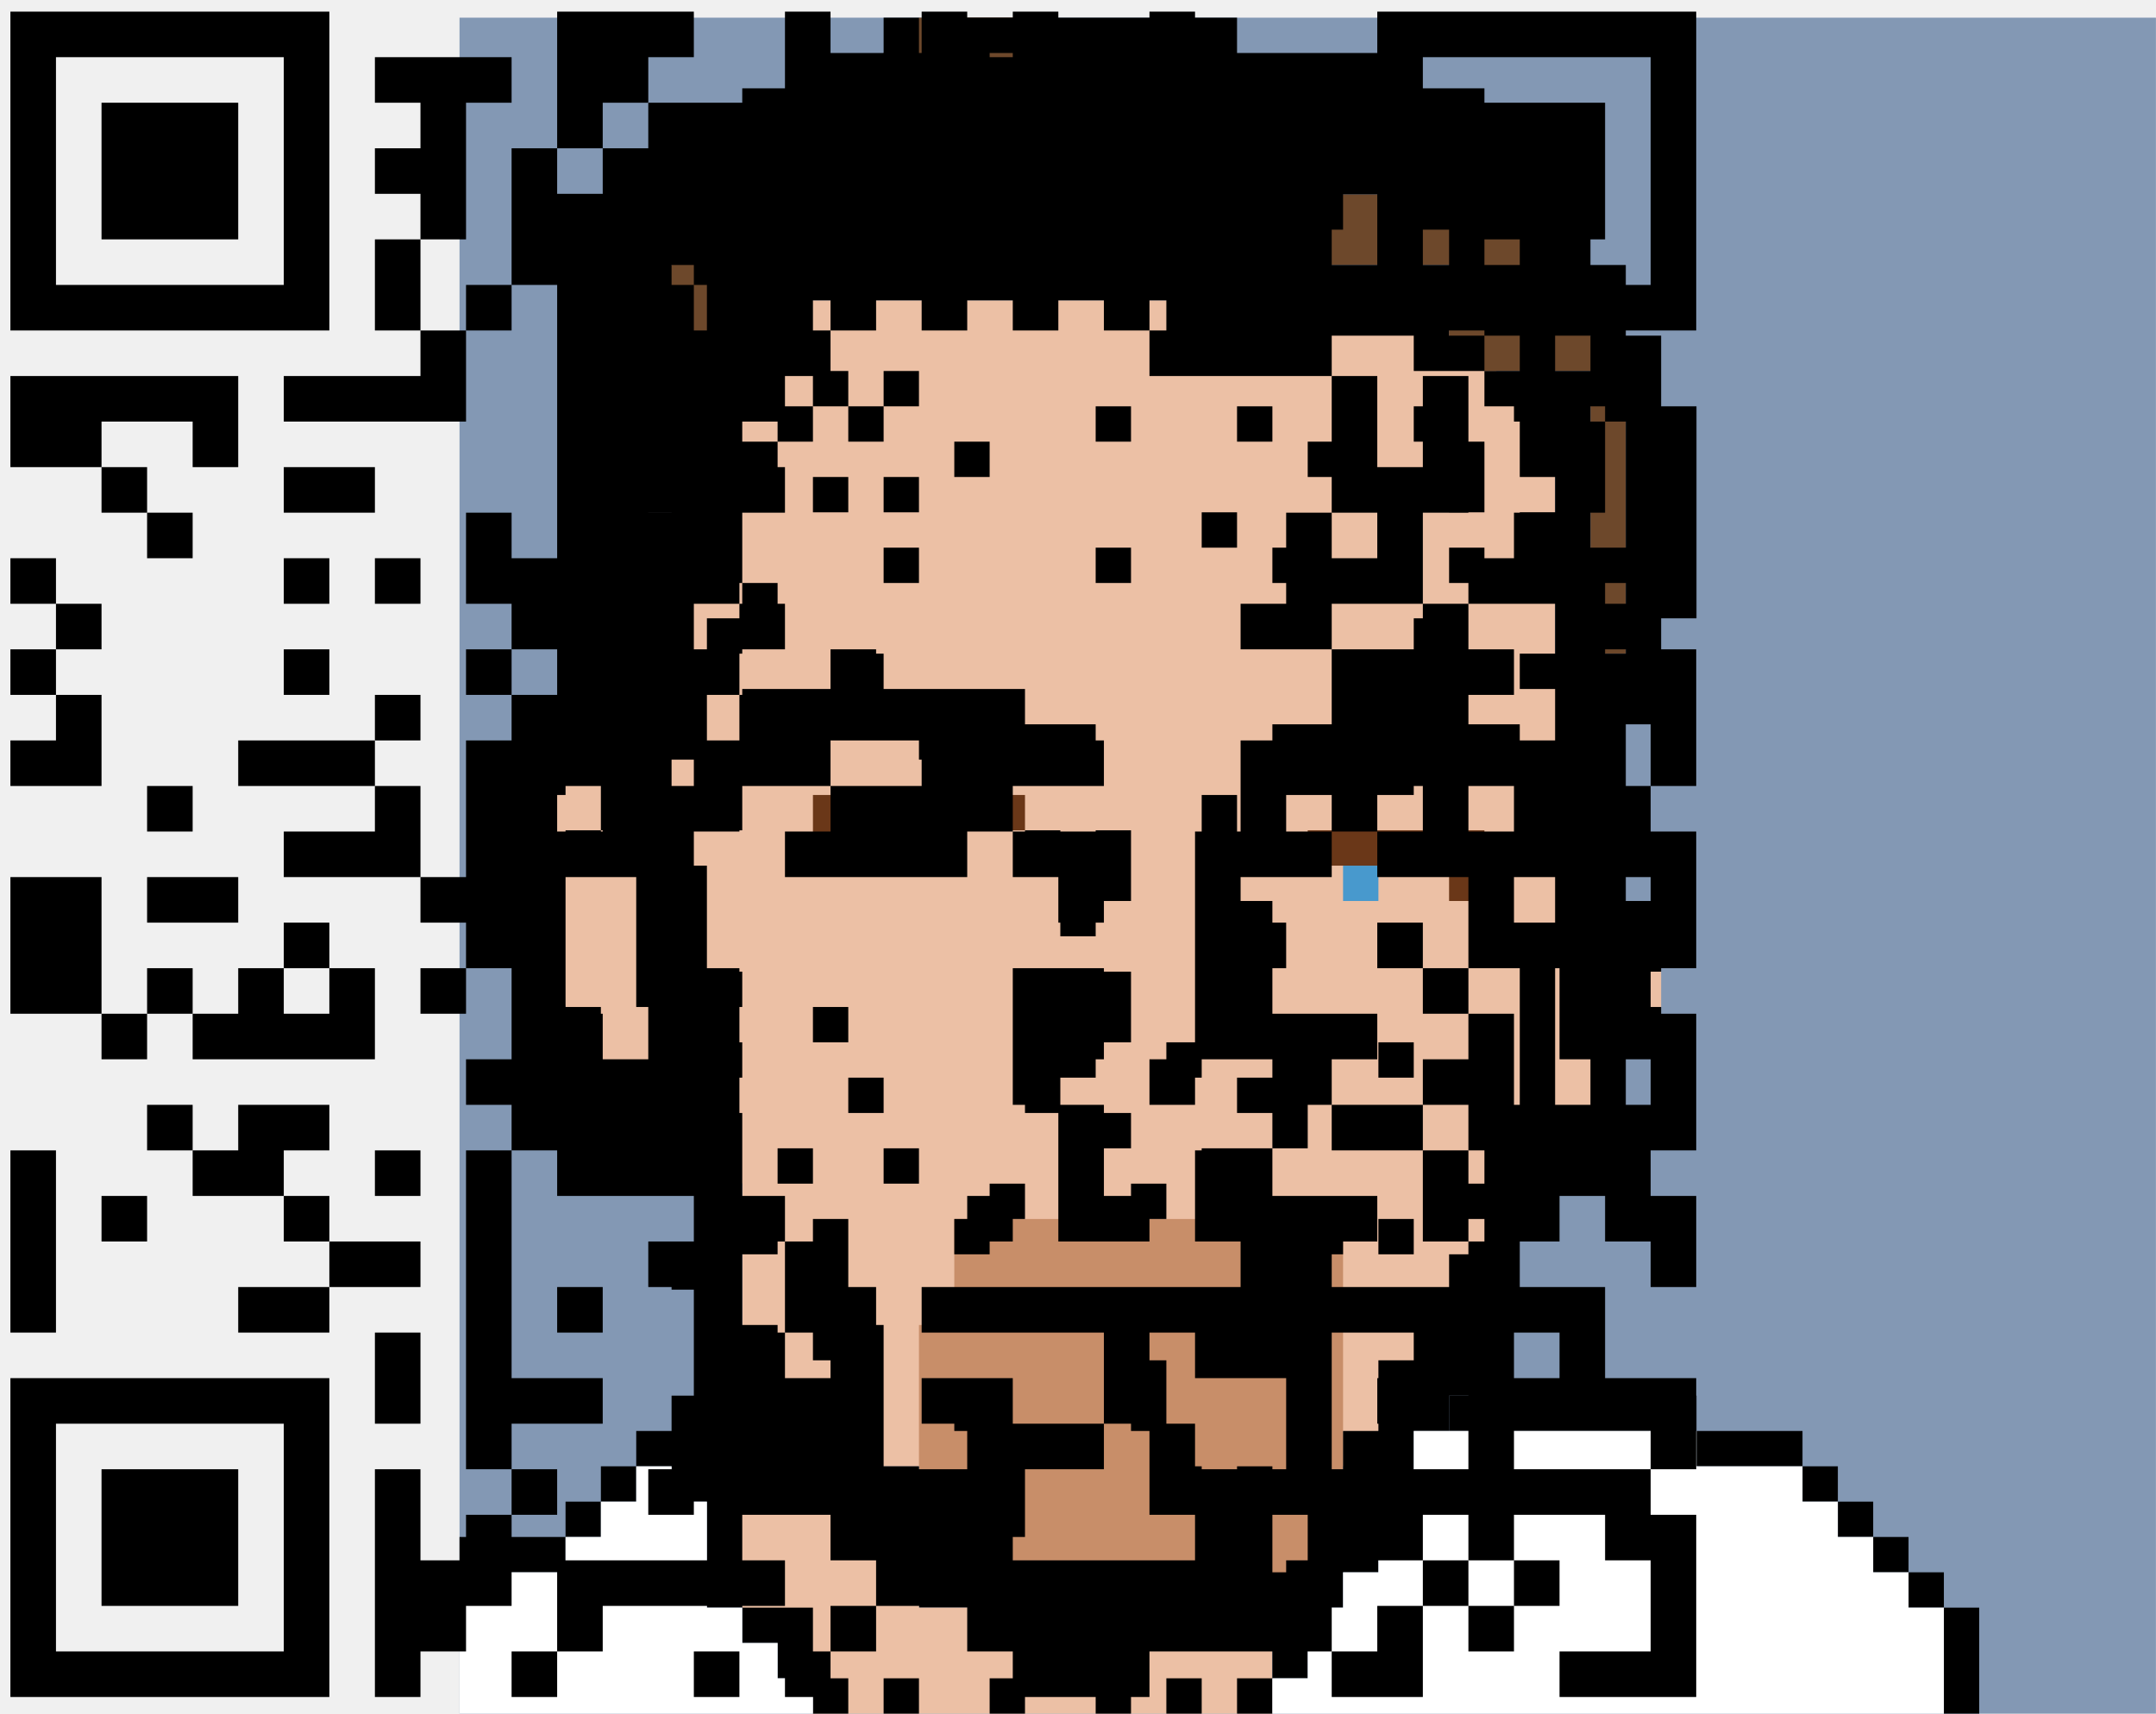
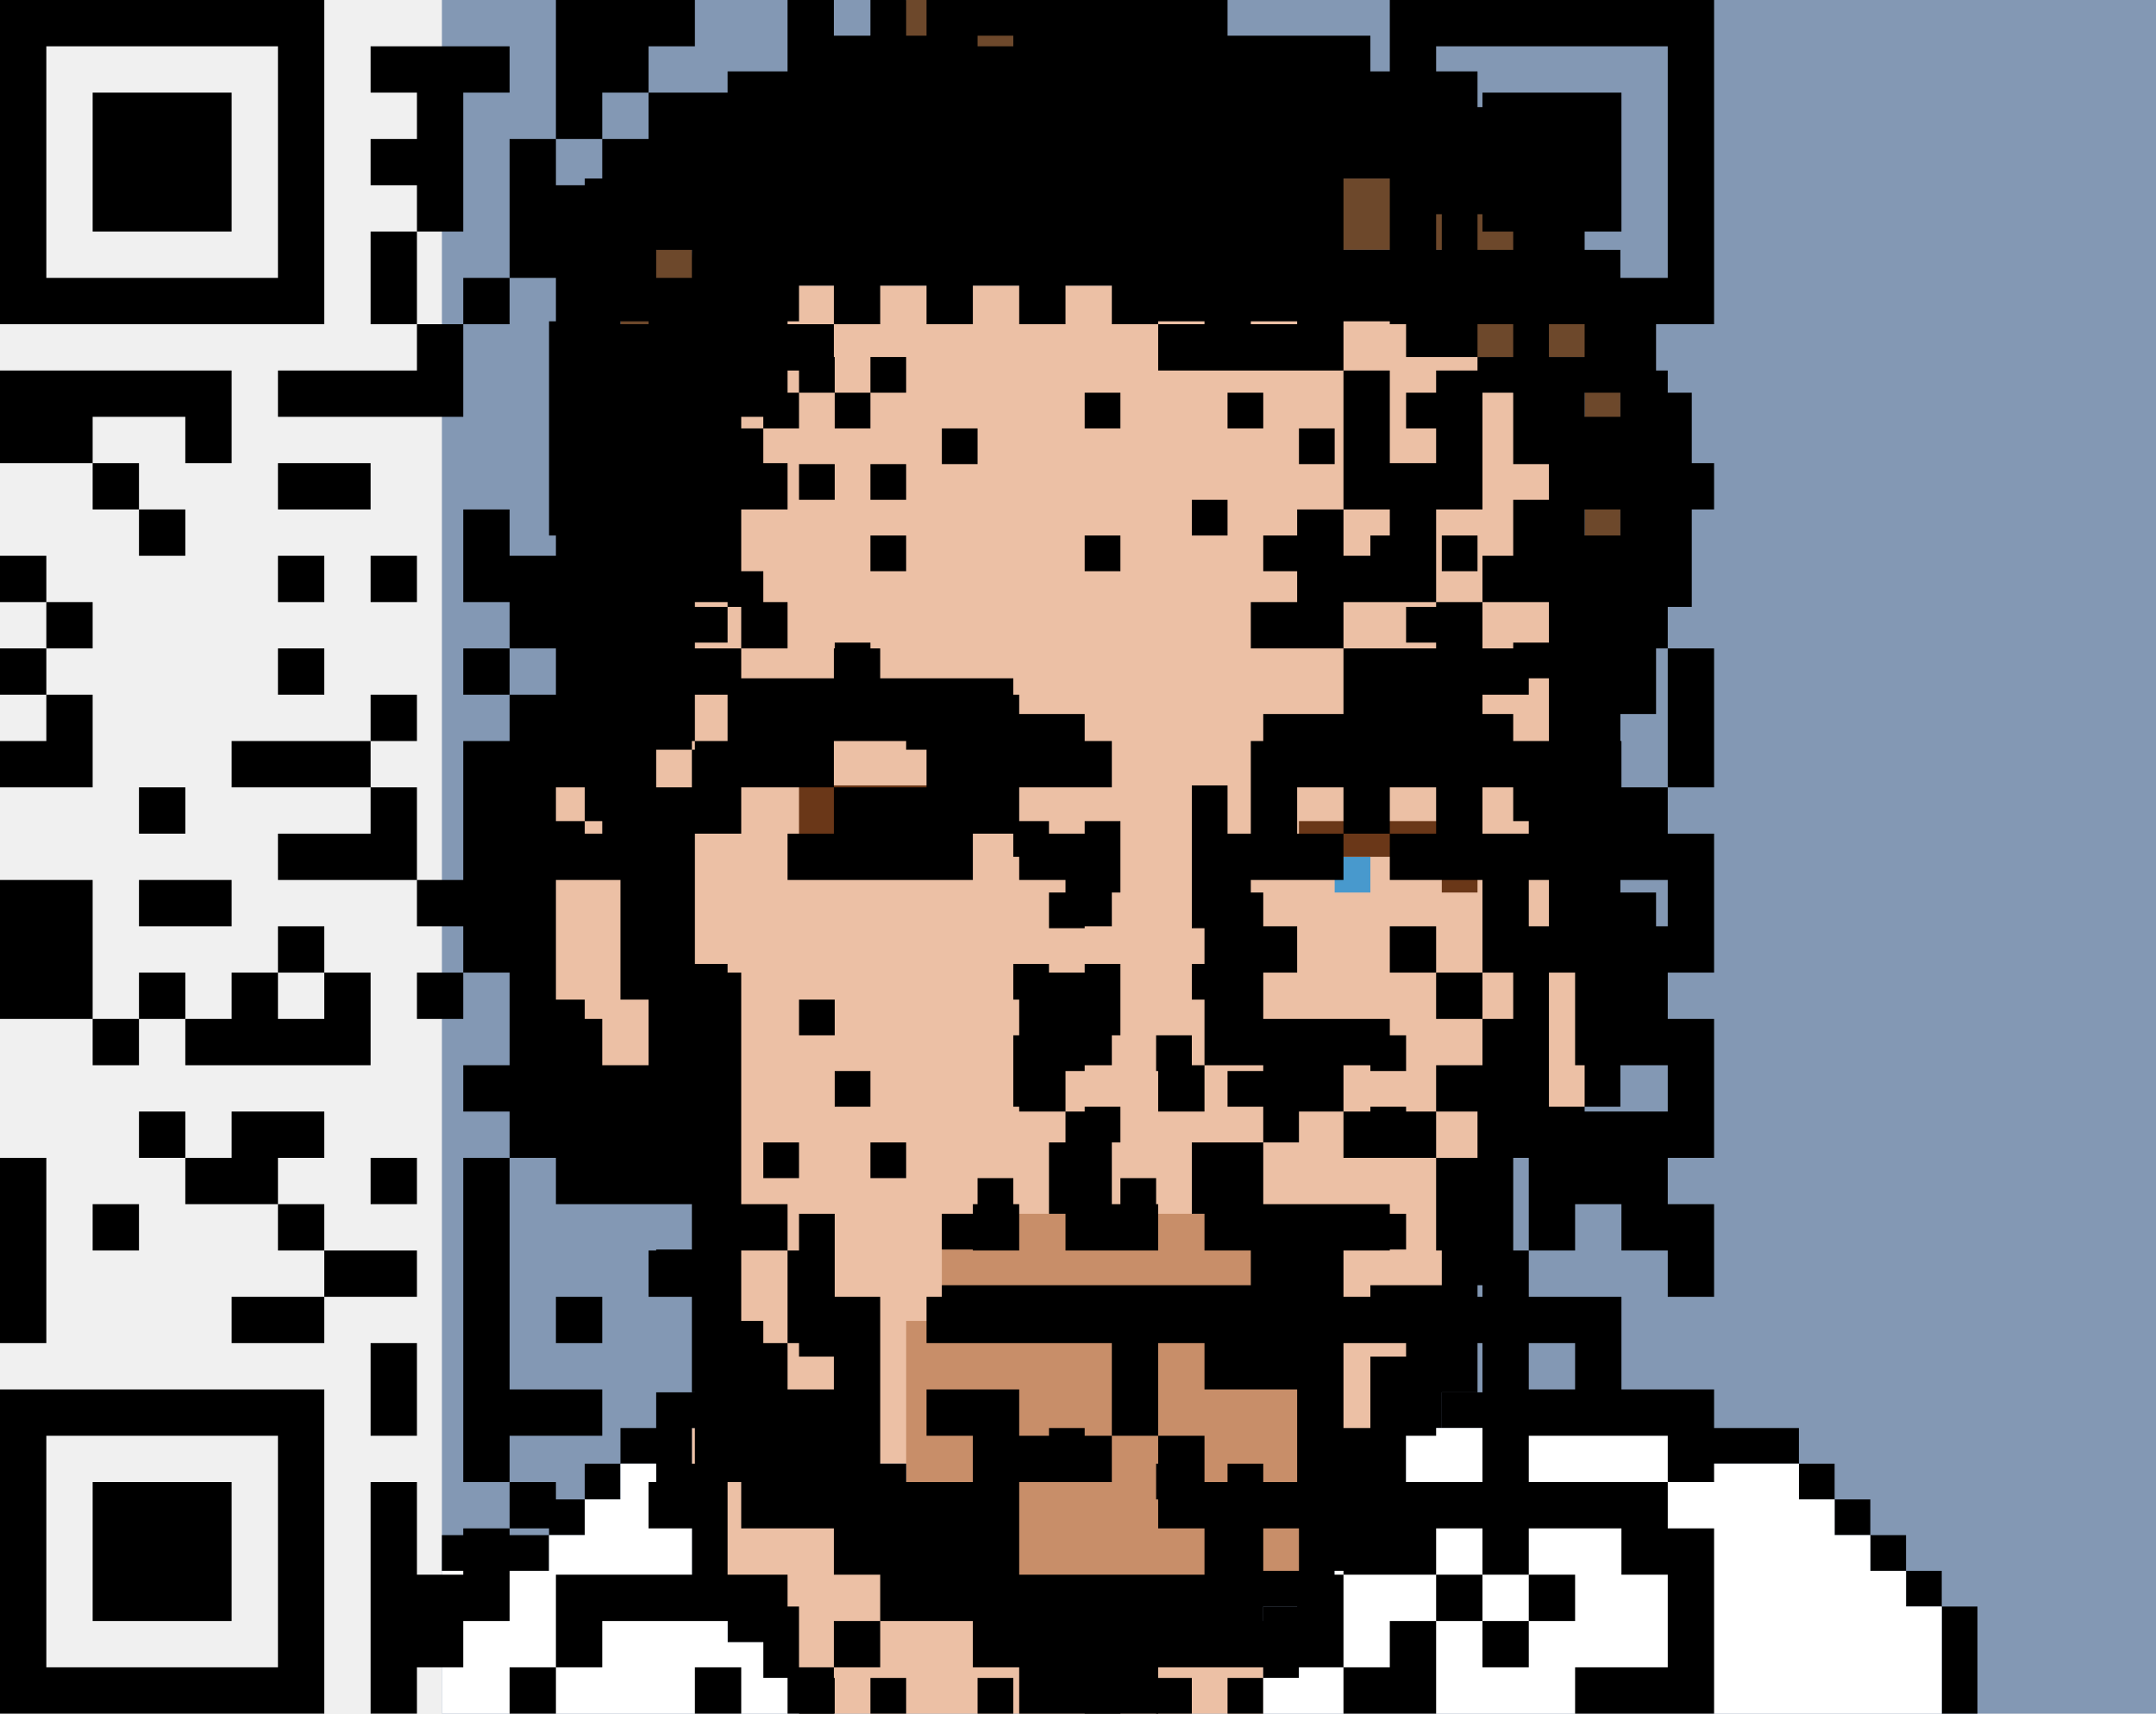
- <svg xmlns="http://www.w3.org/2000/svg" version="1.0" width="80.5" height="64" viewBox="7.5,7.5,61,48.5">
+ <svg xmlns="http://www.w3.org/2000/svg" version="1.0" width="80.5" height="64" viewBox="0 0 80.5 64">
  <defs>
    <style type="text/css">
@media print { #avatar { opacity: 0} }
@media screen { #qrcode { opacity: 0} }
- @media screen and (max-height:236px) {#avatar{opacity:1} #qrcode{opacity:0 !important}}
+ @media screen and (max-height:168px) {#avatar{opacity:1} #qrcode{opacity:0 !important}}
@media screen and (min-height: 65px) {*{shape-rendering:auto;}}
- @media screen and (min-height:256px) {#avatar{opacity:0} #qrcode{opacity:1}*{shape-rendering:crispEdges;}}
+ @media screen and (min-height:200px) {#avatar{opacity:0} #qrcode{opacity:1}*{shape-rendering:crispEdges;}}
@media screen and (min-height: 96px) {#avatar-background{opacity:0}}
@media screen and (max-height: 95px) {*{shape-rendering: geometricPrecision;}}
- @media screen and (max-height: 48px) {#hideatzooms{opacity:0}}
+ @media screen and (max-height: 47px) {#hideatzooms{opacity:0}}
@media screen and (max-height: 32px) {#avatar-background{opacity:0}}
/* *{transition:opacity .5s; -webkit-transition:opacity 1.5s}*/
</style>
  </defs>
-   <g transform="translate(-0.2,0)">
-     <g transform="translate(20.7,8)" id="avatar">
-       <path d="M 0,48 0,0 48,0 48,48 z" id="avatar-background" fill="#8398b4" />
-       <path d="M 10,41 8,39 8,33 6,31 5,31 4,30 3,28 2,24 2,22 4,20 6,16 8,8l20,0 2,3 1,2 0,5 2,7 1,2 0,1 -1,1 -1,2 -2,1 -1,3 -2,4 -2,2 z" id="avatar-face-skin" fill="#ecc0a5" />
-       <path d="m26,25 0,-1 -1,0 0,1zm-13,-1 1,0 0,-1 -1,0 z" id="avatar-face-eyes" fill="#4899cd" />
-       <path d="m28,25 0,-1 -4,0 0,-1 5,0 0,2zm-18,-1 0,-2 6,0 0,1 -4,0 0,1 z" id="avatar-face-eye-shade" fill="#6a3718" />
-       <path d="m13,42 0,-5 1,0 0,-3 11,0 0,8 -1,2 -2,1 -6,0 0,-1 -2,0 z" id="avatar-face-goatee" fill="#c88e69" />
-       <path d="M 7,7 7.5,14 5,14 5,8.5 6,7 9,4l4,-4 3,0 0,4 2,0 1,1 8,0 3,1 2,3 1,1.5 0,7.5 -1,0 0,-8 -3,0 -1,-1 0,-2 z" id="avatar-face-caatinga" fill="#6d482b" />
-       <path d="M 7,39 7,36 6,36 6,35 7,35 7,34 7,33 6.5,33 6,33 6,30.5 6,28 l-1,0 0,-5 -1,0 0,-2 -1,0 0,1 -1,0 0,2 1,0 0,-1 1,0 0,1 -1,0 0,4 1,0 0,2 1,0 0,1 -1,0 0,-1 -1,0 0,-1 -1,0 0,-4 -1,0 0,-4 1,0 0,-1 2,0 L 4,15 3,15 3,9 4,9 4,5 5,5 5,4 6,4 6,3 8,3 8,2l2,0v-1h2v-1h1v1h1v-1h8v1h4v1h3v1h1v1h1v1h1v2h1v2h1v2h1v6h-1v3h-1v5h1v2h-1v-1h-2v5h1v-3h2v1h-1v2h-1v2h-1v-1h-1v4h-1v3h-1v1h-1v2h-1v2h-1v1h-2v1h-8v-1h-2v-1h-1v-2h-2v-1h-1v-1h-1v-1zm15,6v-4h1v3h1v-2h1v-2h1v-2h1v-1h-1v-1h2v-1h1v-1h-1v-1h1v-2h1v-5h1v-3h-1v-2h1v-2h-1v-1h1v-2h-1v-2h1v-1h-1v-2h-1v-1h1v-1h-1v-1h-1v1h1v1h-2v-1h-7v-1h-10v1h-1v1h-1v2h1v-1h1v-1h1v1h1v-1h1v1h-1v1h-1v-1h-1v1h-1v1h-1v3h1v1h-1v1h-1v-1h1v-1h-2v2h1v1.5v1.5h-1v3h1v3h1v1h-1v1h1v1h-1v1h1v3h1v1h-1v2h1v1h-1v1h2v2h1v-3h-1v-4h1v3h1v4h1v1h1v2h2v1zm-7-2v-2h1v2zm6-1h-1v-1h1zm-3-1h-1v-1h1zm-3-1h-1v-1h1zm4,0v-2h1v2zm3-2v-1h-8v-1h11v1h-1v1h-2zm-5-4v-2h1v-1h1v1h-1v2h-1zm3,0h-1v-1h1zm2,0h-1v-2h2v-1h-1v-1h1v-1h-1v-1h-1v-1h1v-1h-1v-4h1v3h1v4h1v3h-1v2zm-4-4h-1v1h-1v-2h1v-1h-1v-1h1v1h1v-1h1v2h-1zm3,0h-1v-1h1zm-3-4h-1v-1h1v-2h1v2h-1zm-1-2h-1v-1h1zm-10-1v-2h1v-2h3v-1h1v1h4v1h2v1h-5v-1h-3v1h-2v2zm16-1v-2h7v1h-3v1zm5-8v-2h-1v-1h1v1h1v2zm5,4v-2h-1v2zm0-3v-4h-1v4zM 6,14 6,13 7,13 7,12 5,12 5,14zM 6,11 7,11 7,10 6,10 6,9 7,9 7,7 6,7 6,9 5,9l0,1 1,0zm25,-1 1,0 0,-1 -1,0zM 9,7 9,6 10,6 10,4 9,4 9,6 8,6 8,7zm19,0 0,-1 -1,0 0,-1 -2,0 0,1 -1,0 0,-1 -1,0 0,1 -1,0 0,-1 -4,0 0,-1 -1,0 0,1 -1,0 0,-1 -1,0 0,2 6,0 0,1zm1,0 1,0 0,-1 -1,0zm-15,-1 0,-2 -3,0 0,1 2,0 0,1zm1,-4 1,0 0,-1 -1,0 z" id="avatar-face-rimjob" fill="#000" />
-       <g id="hideatzooms">
-         <path d="m10,48 0,-1 -2,-2 -1,-3 0,-2 2,0 0,1 1,0 0,1 2,0 0,2 1,0 0,1 2,0 0,1 8,0 0,2 z" id="avatar-details-neck" fill="#ecc0a5" />
-         <path d="m22,11v1h1v-1zm-4,0v1h1v-1zm-4,1v1h1v-1zm10,0v1h1v-1zm-14,1v1h1v-1zm2,0v1h1v-1zm9,1v1h1v-1zm-9,1v1h1v-1zm14,0v1h1v-1zm2,0v1h1v-1zm-10,0v1h1v-1zm5,0v1h1v-1zm4,2v1h1v-1zm-17,11v1h1v-1zm16,1v1h1v-1zm-15,1v1h1v-1zm15,1v1h1v-1zm-14,1v1h1v-1zm-3,0v1h1v-1zm6,1v1h-1v1h1v-1h1v-1zm11,1v1h1v-1zm-1,0h-1v1h1zm-18,5h-1v1h-1v1h-1v1h-1v1h-3v1h3v-1h1v-1h1v-1h1v1h1v3h1v1h1v1h1v1h1v-1h-1v-2h-2v-4h-1v-1h1v-1zm21,0v1h7v1h3v1h1v1h1v-1h-1v-1h-1v-1h-3v-1zm12,4v1h1v1h1v3h1v-3h-1v-1h-1v-1zm-17,2v2h1v-2zm0,2v0h-1v1h1zm-5,0v1h1v-1zm-6,0v1h1v-1zm4,0h-1v1h1zm4,0v1h1v-1z" id="avatar-details-spots" fill="#000" />
-         <path d="m4,42 0,1 -1,0 0,1 -3,0 0,4 10,0 0,-1 -1,0 0,-1 -1,0 0,-1 -1,0 0,-3 -1,0 0,-1 -1,0 0,1zm23,-2 0,2 -1,0 0,2 -1,0 0,1 -1,0 0,2 -1,0 0,1 19,0 0,-3 -1,0 0,-1 -1,0 0,-1 -1,0 0,-1 -1,0 0,-1 -3,0 0,-1 z" id="avatar-details-shoulder" fill="#fff" />
-       </g>
-     </g>
-     <g transform="matrix(1.289189,0,0,1.289189,7.9925,55.529)" id="qrcode">
-       <path d="m0,-7h7v7h-7zm6,1h-5v5h5zm-4,1h3v3h-3zm6,0h1v2h1v-1h1v-1h-1v-7h1v-1h-1v-1h1v-2h-1v1h-1v-1h1v-1h-1v-1h-3v-1h2v-1h-3v-1h3v-1h1v1h-1v1h1v2h1v-3h1v-1h-1v-1h1v-1h-1v-2h1v1h1v-6h-1v1h-1v2h-4v-1h3v-1h-1v-2h1v-1h-1v-1h1v-1h-1v-1h3v1h-1v3h-1v2h1v-1h1v-3h1v-3h3v1h-1v1h3v-2h1v1h2v-1h1v1h1v-1h1v1h2v-1h1v1h3v7h1v2h1v-2h1v3h-1v2h1v-1h1v-1h1v-2h-1v-1h1v1h1v-1h1v1h-1v2h-1v1h1v1h1v1h1v3h-1v1h1v3h-1v1h1v3h-1v1h1v2h-1v-1h-1v-1h-1v1h-1v1h2v2h2v2h-1v1h1v4h-3v-1h2v-2h-1v-1h-2v1h1v1h-1v1h-1v-1h-1v2h-2v-1h-4v1h-3v-1h-1v-1h-2v1h-1v1h-1v-1h1v-1h1v-1h-1v-1h-2v-1h-1v1h-1v-1h1v-4h-1v-1h1v-1h-3v-1h-1v5h2v1h-2v1h1v1h-1v2h-1v1h-1v1h-1zm22,3h1v-1h1v1h1v-1h-1v-1h-1v1h-2v-1h-2v2h1v-1h1v2h1zm-4-2h-1v-2h1v1h2v-2h-2v-1h-1v2h-1v-2h-4v-1h7v-1h-1v-2h1v1h3v1h-1v1h3v-1h1v-2h-1v-1h-1v-1h1v-1h1v2h3v-1h-2v-2h-2v-2h-2v-1h1v-1h-1v1h-1v-1h-1v1h1v1h-2v1h1v1h-1v1h3v1h-1v1h-1v-1h-2v-5h1v-2h2v-2h2v-1h-2v1h-2v-1h1v-2h1v1h1v-1h-1v-3h-4v-1h1v-1h-1v1h-1v-1h-1v1h-1v-1h-1v1h-1v-1h-1v1h-1v-1h-1v1h1v1h-1v1h-1v1h1v1h-1v2h-1v1h1v1h-1v1h-1v1h1v-1h1v-1h2v-1h1v1h3v1h2v1h-2v1h-1v1h-4v-1h1v-1h2v-1h-2v1h-2v1h-1v3h1v5h1v1h-1v2h1v1h1v-1h-1v-2h1v1h1v4h2v-1h-1v-1h2v1h2v1h-2v2h4zm-5-7h1v1h-1zm2-2h-1v-3h2v2h-1v1h1v2h1v1h-2zm8,1h-2v-1h2v1h1v2h-1zm-6-2h1v1h-1zm6-2h-1v-1h1v1h1v1h-1zm-8-2h-1v-1h2v2h-1zm-7-6h1v1h-1zm16,16h-3v3h3zm-2,1h1v1h-1zm6,1h-3v1h3zm-2-2h-1v1h1zm-20-8v-2h-2v3h1v1h1v-2zm22-2h-3v1h3zm-23-2h-1v1h1zm20,0h-1v1h1zm3-3h-1v1h-1v-2h-2v1h1v1h-1v1h3v1h1zm-24,0h-1v1h1zm3-3h-1v1h1zm-1-5h1v1h1v-1h-1v-1h-1v1h-1v1h1zm14,0h-1v1h1zm-15-3h1v-1h-1v1h-1v1h1zm8-1h-1v1h1zm-10,34h1v-2h5v1h-4v1h-1v1h-1zm4,0h1v1h-1zm-7-7h1v2h-1zm-8-4h1v4h-1zm5,3h2v-1h-1v-1h-2v-1h-1v-1h1v1h1v-1h2v1h-1v1h1v1h2v1h-2v1h-2zm7,0h1v1h-1zm-10-2h1v1h-1zm6-1h1v1h-1zm-6-3h-2v-3h2v3h1v-1h1v1h1v-1h1v-1h1v1h1v2h-4v-1h-1v1h-1zm5-1h-1v1h1zm-4-2h2v1h-2zm0-2h1v1h-1zm-3-1h1v-1h-1v-1h1v-1h-1v-1h1v1h1v1h-1v1h1v2h-2zm6-2h1v1h-1zm0-2h1v1h-1zm2,0h1v1h-1zm-5-1h-1v-1h-2v-2h5v2h-1v-1h-2v1h1v1h1v1h-1zm3-1h2v1h-2zm30,0h1v1h-1zm-36-10h7v7h-7zm6,1h-5v5h5zm-4,1h3v3h-3zm28-2h7v7h-7zm6,1h-5v5h5zm-4,1h3v3h-3z" fill="#000" />
+   <g transform="matrix(1.333333,0,0,1.333333,16.5,1.6e-6)" id="avatar">
+     <path d="M 0,48 0,0 48,0 48,48 z" id="avatar-background" fill="#8398b4" />
+     <path d="M 10,41 8,39 8,33 6,31 5,31 4,30 3,28 2,24 2,22 4,20 6,16 8,8l20,0 2,3 1,2 0,5 2,7 1,2 0,1 -1,1 -1,2 -2,1 -1,3 -2,4 -2,2 z" id="avatar-face-skin" fill="#ecc0a5" />
+     <path d="m26,25 0,-1 -1,0 0,1zm-13,-1 1,0 0,-1 -1,0 z" id="avatar-face-eyes" fill="#4899cd" />
+     <path d="m28,25 0,-1 -4,0 0,-1 5,0 0,2zm-18,-1 0,-2 6,0 0,1 -4,0 0,1 z" id="avatar-face-eye-shade" fill="#6a3718" />
+     <path d="m13,42 0,-5 1,0 0,-3 11,0 0,8 -1,2 -2,1 -6,0 0,-1 -2,0 z" id="avatar-face-goatee" fill="#c88e69" />
+     <path d="M 7,7 7.5,14 5,14 5,8.5 6,7 9,4l4,-4 3,0 0,4 2,0 1,1 8,0 3,1 2,3 1,1.5 0,7.5 -1,0 0,-8 -3,0 -1,-1 0,-2 z" id="avatar-face-caatinga" fill="#6d482b" />
+     <path d="M 7,39 7,36 6,36 6,35 7,35 7,34 7,33 6.5,33 6,33 6,30.5 6,28 l-1,0 0,-5 -1,0 0,-2 -1,0 0,1 -1,0 0,2 1,0 0,-1 1,0 0,1 -1,0 0,4 1,0 0,2 1,0 0,1 -1,0 0,-1 -1,0 0,-1 -1,0 0,-4 -1,0 0,-4 1,0 0,-1 2,0 L 4,15 3,15 3,9 4,9 4,5 5,5 5,4 6,4 6,3 8,3 8,2l2,0v-1h2v-1h1v1h1v-1h8v1h4v1h3v1h1v1h1v1h1v2h1v2h1v2h1v6h-1v3h-1v5h1v2h-1v-1h-2v5h1v-3h2v1h-1v2h-1v2h-1v-1h-1v4h-1v3h-1v1h-1v2h-1v2h-1v1h-2v1h-8v-1h-2v-1h-1v-2h-2v-1h-1v-1h-1v-1zm15,6v-4h1v3h1v-2h1v-2h1v-2h1v-1h-1v-1h2v-1h1v-1h-1v-1h1v-2h1v-5h1v-3h-1v-2h1v-2h-1v-1h1v-2h-1v-2h1v-1h-1v-2h-1v-1h1v-1h-1v-1h-1v1h1v1h-2v-1h-7v-1h-10v1h-1v1h-1v2h1v-1h1v-1h1v1h1v-1h1v1h-1v1h-1v-1h-1v1h-1v1h-1v3h1v1h-1v1h-1v-1h1v-1h-2v2h1v1.5v1.5h-1v3h1v3h1v1h-1v1h1v1h-1v1h1v3h1v1h-1v2h1v1h-1v1h2v2h1v-3h-1v-4h1v3h1v4h1v1h1v2h2v1zm-7-2v-2h1v2zm6-1h-1v-1h1zm-3-1h-1v-1h1zm-3-1h-1v-1h1zm4,0v-2h1v2zm3-2v-1h-8v-1h11v1h-1v1h-2zm-5-4v-2h1v-1h1v1h-1v2h-1zm3,0h-1v-1h1zm2,0h-1v-2h2v-1h-1v-1h1v-1h-1v-1h-1v-1h1v-1h-1v-4h1v3h1v4h1v3h-1v2zm-4-4h-1v1h-1v-2h1v-1h-1v-1h1v1h1v-1h1v2h-1zm3,0h-1v-1h1zm-3-4h-1v-1h1v-2h1v2h-1zm-1-2h-1v-1h1zm-10-1v-2h1v-2h3v-1h1v1h4v1h2v1h-5v-1h-3v1h-2v2zm16-1v-2h7v1h-3v1zm5-8v-2h-1v-1h1v1h1v2zm5,4v-2h-1v2zm0-3v-4h-1v4zM 6,14 6,13 7,13 7,12 5,12 5,14zM 6,11 7,11 7,10 6,10 6,9 7,9 7,7 6,7 6,9 5,9l0,1 1,0zm25,-1 1,0 0,-1 -1,0zM 9,7 9,6 10,6 10,4 9,4 9,6 8,6 8,7zm19,0 0,-1 -1,0 0,-1 -2,0 0,1 -1,0 0,-1 -1,0 0,1 -1,0 0,-1 -4,0 0,-1 -1,0 0,1 -1,0 0,-1 -1,0 0,2 6,0 0,1zm1,0 1,0 0,-1 -1,0zm-15,-1 0,-2 -3,0 0,1 2,0 0,1zm1,-4 1,0 0,-1 -1,0 z" id="avatar-face-rimjob" fill="#000" />
+     <g id="hideatzooms">
+       <path d="m10,48 0,-1 -2,-2 -1,-3 0,-2 2,0 0,1 1,0 0,1 2,0 0,2 1,0 0,1 2,0 0,1 8,0 0,2 z" id="avatar-details-neck" fill="#ecc0a5" />
+       <path d="m22,11v1h1v-1zm-4,0v1h1v-1zm-4,1v1h1v-1zm10,0v1h1v-1zm-14,1v1h1v-1zm2,0v1h1v-1zm9,1v1h1v-1zm-9,1v1h1v-1zm14,0v1h1v-1zm2,0v1h1v-1zm-10,0v1h1v-1zm5,0v1h1v-1zm4,2v1h1v-1zm-17,11v1h1v-1zm16,1v1h1v-1zm-15,1v1h1v-1zm15,1v1h1v-1zm-14,1v1h1v-1zm-3,0v1h1v-1zm6,1v1h-1v1h1v-1h1v-1zm11,1v1h1v-1zm-1,0h-1v1h1zm-18,5h-1v1h-1v1h-1v1h-1v1h-3v1h3v-1h1v-1h1v-1h1v1h1v3h1v1h1v1h1v1h1v-1h-1v-2h-2v-4h-1v-1h1v-1zm21,0v1h7v1h3v1h1v1h1v-1h-1v-1h-1v-1h-3v-1zm12,4v1h1v1h1v3h1v-3h-1v-1h-1v-1zm-17,2v2h1v-2zm0,2v0h-1v1h1zm-5,0v1h1v-1zm-6,0v1h1v-1zm4,0h-1v1h1zm4,0v1h1v-1z" id="avatar-details-spots" fill="#000" />
+       <path d="m4,42 0,1 -1,0 0,1 -3,0 0,4 10,0 0,-1 -1,0 0,-1 -1,0 0,-1 -1,0 0,-3 -1,0 0,-1 -1,0 0,1zm23,-2 0,2 -1,0 0,2 -1,0 0,1 -1,0 0,2 -1,0 0,1 19,0 0,-3 -1,0 0,-1 -1,0 0,-1 -1,0 0,-1 -1,0 0,-1 -3,0 0,-1 z" id="avatar-details-shoulder" fill="#fff" />
    </g>
  </g>
+   <g transform="matrix(1.72973,0,0,1.72973,0,64)" id="qrcode">
+     <path d="m0,-7h7v7h-7zm6,1h-5v5h5zm-4,1h3v3h-3zm6,0h1v2h1v-1h1v-1h-1v-7h1v-1h-1v-1h1v-2h-1v1h-1v-1h1v-1h-1v-1h-3v-1h2v-1h-3v-1h3v-1h1v1h-1v1h1v2h1v-3h1v-1h-1v-1h1v-1h-1v-2h1v1h1v-6h-1v1h-1v2h-4v-1h3v-1h-1v-2h1v-1h-1v-1h1v-1h-1v-1h3v1h-1v3h-1v2h1v-1h1v-3h1v-3h3v1h-1v1h3v-2h1v1h2v-1h1v1h1v-1h1v1h2v-1h1v1h3v7h1v2h1v-2h1v3h-1v2h1v-1h1v-1h1v-2h-1v-1h1v1h1v-1h1v1h-1v2h-1v1h1v1h1v1h1v3h-1v1h1v3h-1v1h1v3h-1v1h1v2h-1v-1h-1v-1h-1v1h-1v1h2v2h2v2h-1v1h1v4h-3v-1h2v-2h-1v-1h-2v1h1v1h-1v1h-1v-1h-1v2h-2v-1h-4v1h-3v-1h-1v-1h-2v1h-1v1h-1v-1h1v-1h1v-1h-1v-1h-2v-1h-1v1h-1v-1h1v-4h-1v-1h1v-1h-3v-1h-1v5h2v1h-2v1h1v1h-1v2h-1v1h-1v1h-1zm22,3h1v-1h1v1h1v-1h-1v-1h-1v1h-2v-1h-2v2h1v-1h1v2h1zm-4-2h-1v-2h1v1h2v-2h-2v-1h-1v2h-1v-2h-4v-1h7v-1h-1v-2h1v1h3v1h-1v1h3v-1h1v-2h-1v-1h-1v-1h1v-1h1v2h3v-1h-2v-2h-2v-2h-2v-1h1v-1h-1v1h-1v-1h-1v1h1v1h-2v1h1v1h-1v1h3v1h-1v1h-1v-1h-2v-5h1v-2h2v-2h2v-1h-2v1h-2v-1h1v-2h1v1h1v-1h-1v-3h-4v-1h1v-1h-1v1h-1v-1h-1v1h-1v-1h-1v1h-1v-1h-1v1h-1v-1h-1v1h1v1h-1v1h-1v1h1v1h-1v2h-1v1h1v1h-1v1h-1v1h1v-1h1v-1h2v-1h1v1h3v1h2v1h-2v1h-1v1h-4v-1h1v-1h2v-1h-2v1h-2v1h-1v3h1v5h1v1h-1v2h1v1h1v-1h-1v-2h1v1h1v4h2v-1h-1v-1h2v1h2v1h-2v2h4zm-5-7h1v1h-1zm2-2h-1v-3h2v2h-1v1h1v2h1v1h-2zm8,1h-2v-1h2v1h1v2h-1zm-6-2h1v1h-1zm6-2h-1v-1h1v1h1v1h-1zm-8-2h-1v-1h2v2h-1zm-7-6h1v1h-1zm16,16h-3v3h3zm-2,1h1v1h-1zm6,1h-3v1h3zm-2-2h-1v1h1zm-20-8v-2h-2v3h1v1h1v-2zm22-2h-3v1h3zm-23-2h-1v1h1zm20,0h-1v1h1zm3-3h-1v1h-1v-2h-2v1h1v1h-1v1h3v1h1zm-24,0h-1v1h1zm3-3h-1v1h1zm-1-5h1v1h1v-1h-1v-1h-1v1h-1v1h1zm14,0h-1v1h1zm-15-3h1v-1h-1v1h-1v1h1zm8-1h-1v1h1zm-10,34h1v-2h5v1h-4v1h-1v1h-1zm4,0h1v1h-1zm-7-7h1v2h-1zm-8-4h1v4h-1zm5,3h2v-1h-1v-1h-2v-1h-1v-1h1v1h1v-1h2v1h-1v1h1v1h2v1h-2v1h-2zm7,0h1v1h-1zm-10-2h1v1h-1zm6-1h1v1h-1zm-6-3h-2v-3h2v3h1v-1h1v1h1v-1h1v-1h1v1h1v2h-4v-1h-1v1h-1zm5-1h-1v1h1zm-4-2h2v1h-2zm0-2h1v1h-1zm-3-1h1v-1h-1v-1h1v-1h-1v-1h1v1h1v1h-1v1h1v2h-2zm6-2h1v1h-1zm0-2h1v1h-1zm2,0h1v1h-1zm-5-1h-1v-1h-2v-2h5v2h-1v-1h-2v1h1v1h1v1h-1zm3-1h2v1h-2zm30,0h1v1h-1zm-36-10h7v7h-7zm6,1h-5v5h5zm-4,1h3v3h-3zm28-2h7v7h-7zm6,1h-5v5h5zm-4,1h3v3h-3z" fill="#000" />
+   </g>
</svg>
